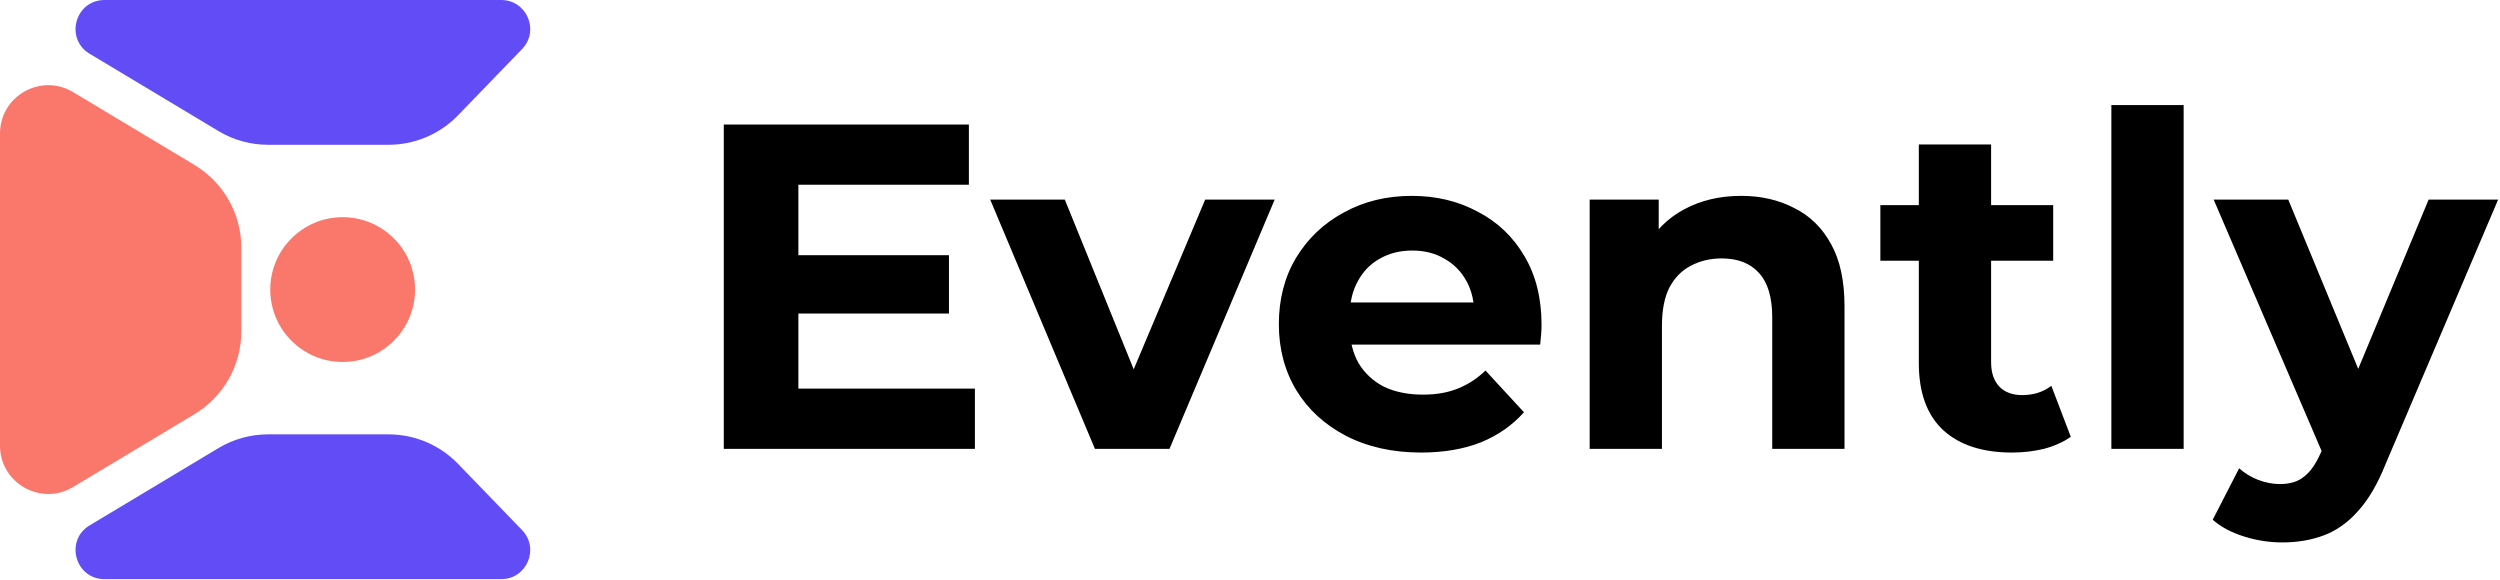
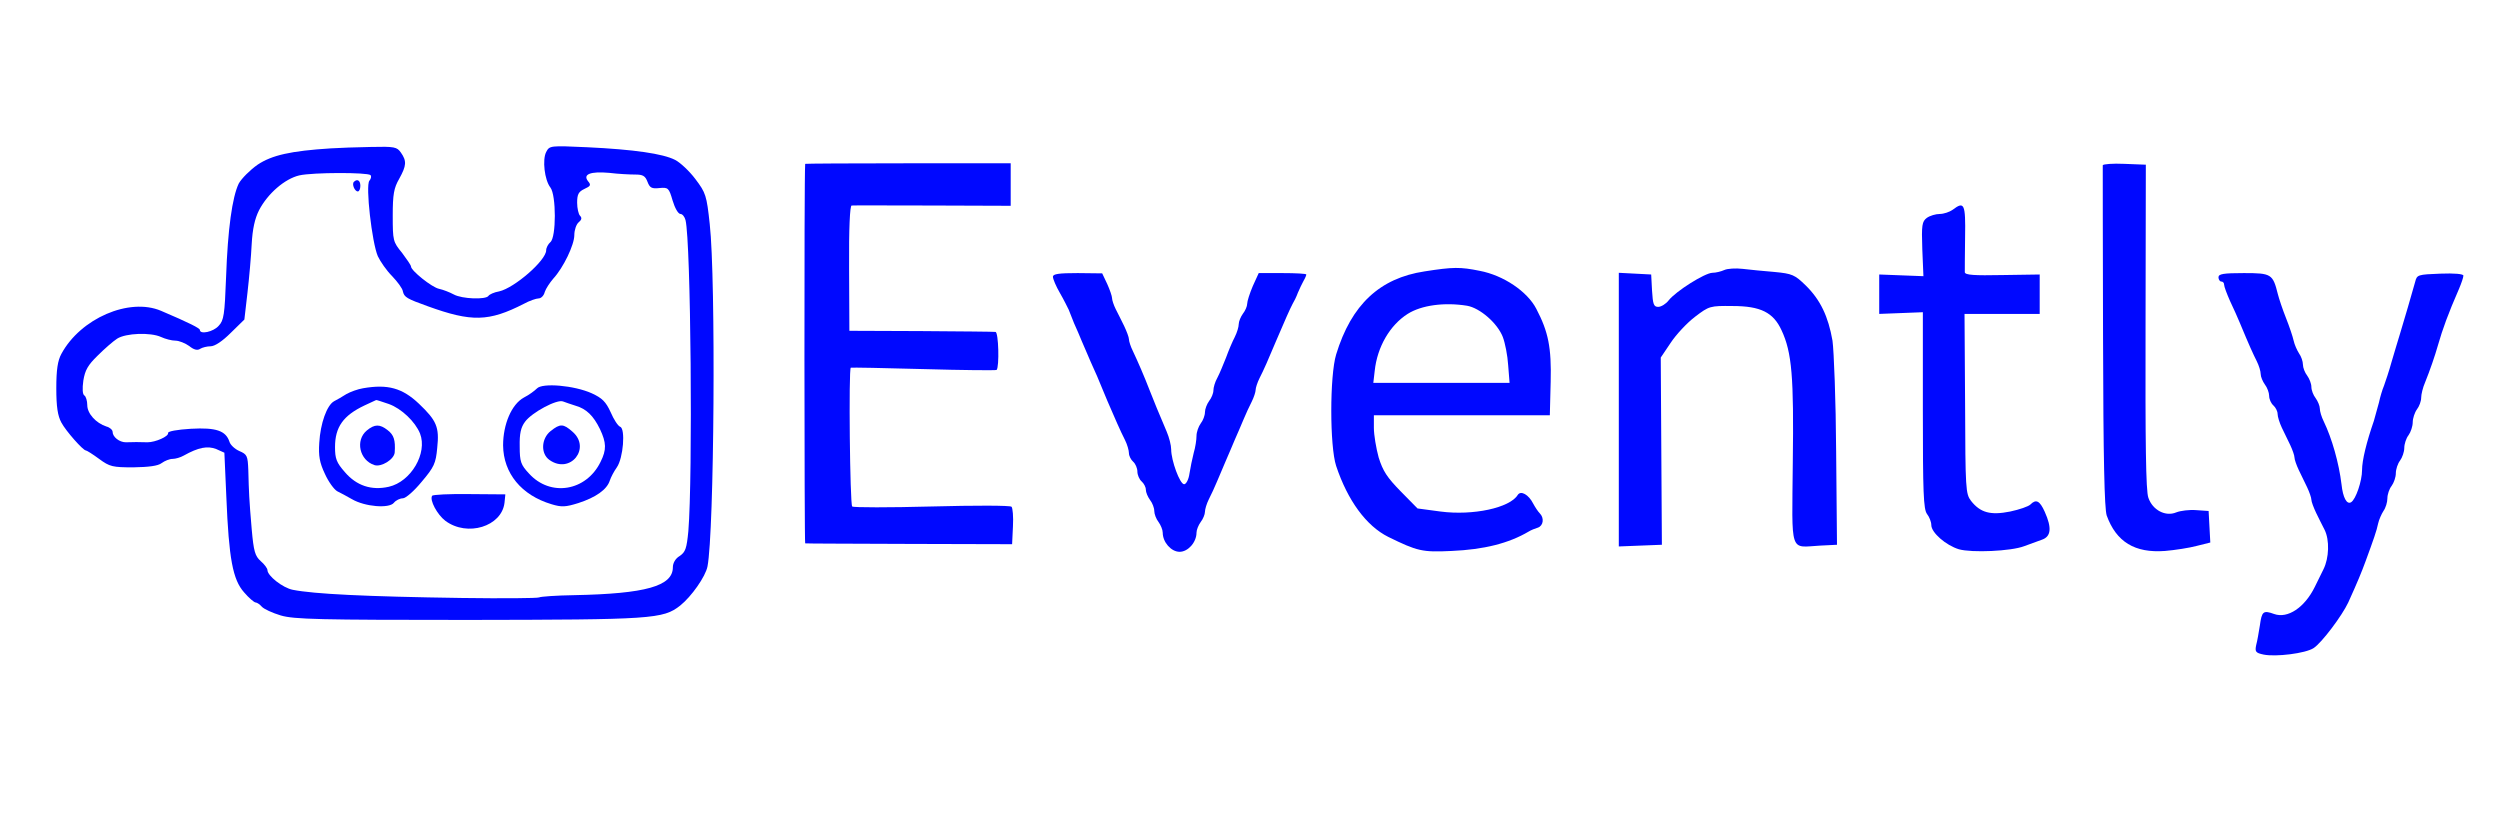
- <svg xmlns="http://www.w3.org/2000/svg" width="518" height="120" viewBox="0 0 518 120" fill="none">
-   <path d="M-3.08811e-06 27.662C-1.72904e-06 19.889 8.48 15.088 15.145 19.087L40.29 34.174C46.314 37.788 50 44.299 50 51.324L50 68.676C50 75.701 46.314 82.212 40.29 85.826L15.145 100.913C8.48 104.912 -1.57555e-05 100.111 -1.43965e-05 92.338L-3.08811e-06 27.662Z" fill="#FA776C" />
-   <path d="M103.855 -3.00576e-06C109.151 -1.88027e-06 111.85 6.362 108.169 10.17L94.896 23.9C91.128 27.799 85.938 30 80.516 30L55.54 30C51.915 30 48.358 29.015 45.25 27.15L18.575 11.145C13.357 8.014 15.577 -2.17645e-05 21.662 -2.04714e-05L103.855 -3.00576e-06Z" fill="#624CF5" />
-   <path d="M103.855 120C109.151 120 111.85 113.638 108.169 109.83L94.896 96.1C91.128 92.201 85.938 90 80.516 90L55.54 90C51.915 90 48.358 90.985 45.25 92.85L18.575 108.855C13.357 111.986 15.577 120 21.662 120L103.855 120Z" fill="#624CF5" />
-   <rect x="56" y="45" width="30" height="30" rx="15" fill="#FA776C" />
-   <path d="M164.272 52.872H196.624V64.968H164.272V52.872ZM165.424 80.52H202V93H149.968V25.8H200.752V38.28H165.424V80.52ZM226.866 93L205.169 41.352H220.626L238.674 85.8H230.994L249.714 41.352H264.114L242.322 93H226.866ZM294.45 93.768C288.562 93.768 283.378 92.616 278.898 90.312C274.482 88.008 271.058 84.872 268.626 80.904C266.194 76.872 264.978 72.296 264.978 67.176C264.978 61.992 266.162 57.416 268.53 53.448C270.962 49.416 274.258 46.28 278.418 44.04C282.578 41.736 287.282 40.584 292.53 40.584C297.586 40.584 302.13 41.672 306.162 43.848C310.258 45.96 313.49 49.032 315.858 53.064C318.226 57.032 319.41 61.8 319.41 67.368C319.41 67.944 319.378 68.616 319.314 69.384C319.25 70.088 319.186 70.76 319.122 71.4H277.17V62.664H311.25L305.49 65.256C305.49 62.568 304.946 60.232 303.858 58.248C302.77 56.264 301.266 54.728 299.346 53.64C297.426 52.488 295.186 51.912 292.626 51.912C290.066 51.912 287.794 52.488 285.81 53.64C283.89 54.728 282.386 56.296 281.298 58.344C280.21 60.328 279.666 62.696 279.666 65.448V67.752C279.666 70.568 280.274 73.064 281.49 75.24C282.77 77.352 284.53 78.984 286.77 80.136C289.074 81.224 291.762 81.768 294.834 81.768C297.586 81.768 299.986 81.352 302.034 80.52C304.146 79.688 306.066 78.44 307.794 76.776L315.762 85.416C313.394 88.104 310.418 90.184 306.834 91.656C303.25 93.064 299.122 93.768 294.45 93.768ZM360.773 40.584C364.869 40.584 368.517 41.416 371.717 43.08C374.981 44.68 377.541 47.176 379.397 50.568C381.253 53.896 382.181 58.184 382.181 63.432V93H367.205V65.736C367.205 61.576 366.277 58.504 364.421 56.52C362.629 54.536 360.069 53.544 356.741 53.544C354.373 53.544 352.229 54.056 350.309 55.08C348.453 56.04 346.981 57.544 345.893 59.592C344.869 61.64 344.357 64.264 344.357 67.464V93H329.381V41.352H343.685V55.656L340.997 51.336C342.853 47.88 345.509 45.224 348.965 43.368C352.421 41.512 356.357 40.584 360.773 40.584ZM416.876 93.768C410.796 93.768 406.06 92.232 402.668 89.16C399.276 86.024 397.58 81.384 397.58 75.24V29.928H412.556V75.048C412.556 77.224 413.132 78.92 414.284 80.136C415.436 81.288 417.004 81.864 418.988 81.864C421.356 81.864 423.372 81.224 425.036 79.944L429.068 90.504C427.532 91.592 425.676 92.424 423.5 93C421.388 93.512 419.18 93.768 416.876 93.768ZM389.612 54.024V42.504H425.42V54.024H389.612ZM437.475 93V21.768H452.451V93H437.475ZM472.878 112.392C470.19 112.392 467.534 111.976 464.91 111.144C462.286 110.312 460.142 109.16 458.477 107.688L463.95 97.032C465.102 98.056 466.414 98.856 467.886 99.432C469.422 100.008 470.926 100.296 472.398 100.296C474.51 100.296 476.174 99.784 477.39 98.76C478.67 97.8 479.822 96.168 480.846 93.864L483.534 87.528L484.686 85.896L503.214 41.352H517.614L494.286 96.168C492.622 100.328 490.702 103.592 488.526 105.96C486.414 108.328 484.046 109.992 481.422 110.952C478.862 111.912 476.014 112.392 472.878 112.392ZM481.71 95.016L458.669 41.352H474.126L491.982 84.552L481.71 95.016Z" fill="black" />
+ <svg xmlns="http://www.w3.org/2000/svg" version="1.0" width="888pt" height="291pt" viewBox="0 0 888 291" preserveAspectRatio="xMidYMid meet">
+   <g transform="translate(0,291) scale(0.1,-0.1)" fill="#0008ff" stroke="none">
+     <path d="M1175 2383 c-142 -9 -209 -24 -260 -58 -27 -19 -57 -49 -67 -67 -23 -48 -39 -161 -45 -333 -5 -133 -8 -153 -26 -172 -19 -22 -67 -32 -67 -15 0 6 -37 25 -138 68 -113 48 -286 -27 -354 -153 -13 -24 -18 -56 -18 -122 0 -66 5 -98 18 -122 16 -30 77 -99 87 -99 3 0 24 -13 47 -30 38 -28 48 -30 122 -30 55 1 87 5 100 15 11 8 28 15 39 15 10 0 28 5 40 12 52 29 84 35 115 23 l29 -13 7 -158 c9 -220 23 -293 63 -338 17 -20 36 -36 41 -36 5 0 15 -7 22 -15 7 -8 37 -22 67 -31 47 -14 138 -16 666 -16 654 1 692 3 753 51 40 32 90 103 97 139 24 122 30 1018 8 1216 -11 102 -14 111 -51 160 -21 28 -54 59 -72 68 -43 22 -145 37 -312 45 -132 6 -134 6 -146 -17 -14 -27 -6 -99 15 -126 21 -27 21 -177 0 -194 -8 -7 -15 -20 -15 -29 0 -36 -113 -134 -167 -146 -18 -3 -35 -11 -38 -16 -9 -14 -94 -11 -123 5 -15 8 -38 17 -52 20 -26 5 -100 65 -100 79 0 5 -15 26 -32 49 -32 39 -33 43 -33 132 0 76 4 98 23 131 26 47 27 63 6 93 -14 20 -22 22 -107 20 -51 -1 -114 -3 -142 -5z m141 -95 c4 -4 2 -13 -4 -20 -14 -17 9 -219 30 -268 9 -19 31 -51 51 -71 19 -20 37 -44 38 -54 5 -21 14 -26 89 -53 155 -56 216 -55 341 9 20 11 44 19 52 19 9 0 19 10 22 23 4 12 18 33 30 47 36 39 75 120 75 155 0 18 7 38 15 45 11 9 13 16 5 24 -5 5 -10 26 -10 46 0 30 5 39 26 49 22 10 24 14 13 27 -20 25 8 36 75 30 32 -4 74 -6 93 -6 27 0 35 -5 43 -26 8 -21 15 -25 42 -22 31 3 34 1 47 -44 8 -27 20 -48 28 -48 7 0 15 -10 18 -22 19 -77 26 -911 10 -1105 -6 -61 -10 -74 -31 -88 -15 -9 -24 -25 -24 -40 0 -67 -97 -94 -350 -99 -64 -1 -120 -5 -125 -8 -6 -3 -129 -4 -275 -2 -343 5 -524 14 -600 29 -36 7 -90 50 -90 70 0 6 -11 21 -24 32 -20 18 -25 34 -32 114 -9 105 -10 130 -12 209 -2 51 -4 56 -32 68 -16 7 -32 22 -35 33 -13 39 -47 51 -137 46 -49 -3 -82 -9 -81 -15 3 -12 -45 -33 -73 -33 -25 1 -55 1 -77 0 -23 0 -47 19 -47 37 0 7 -10 16 -22 19 -37 12 -68 46 -68 76 0 15 -5 31 -10 34 -7 4 -8 24 -4 53 6 37 16 55 51 89 24 24 55 51 69 60 31 20 119 23 156 6 15 -7 38 -13 51 -13 13 0 35 -9 49 -19 16 -13 29 -17 39 -10 8 5 25 9 37 9 15 0 42 18 72 48 l48 47 11 95 c6 52 13 130 15 173 3 54 11 90 26 120 31 60 92 112 143 124 49 11 242 11 253 1z" />
+     <path d="M1257 2264 c-8 -8 3 -34 14 -34 5 0 9 9 9 20 0 19 -11 26 -23 14z" />
+     <path d="M1907 1530 c-8 -8 -28 -23 -46 -32 -44 -24 -74 -95 -74 -170 1 -99 65 -177 172 -209 36 -11 50 -10 95 4 62 20 102 48 112 80 4 12 15 33 25 47 23 33 31 137 12 144 -8 3 -23 26 -34 52 -17 37 -30 50 -67 67 -62 28 -176 38 -195 17z m137 -61 c39 -11 64 -36 87 -83 23 -49 24 -73 2 -117 -51 -104 -178 -125 -254 -41 -29 31 -33 42 -33 96 -1 46 4 68 19 88 24 33 114 81 135 72 8 -3 28 -10 44 -15z" />
+     <path d="M1956 1379 c-34 -27 -36 -81 -4 -103 74 -52 149 43 81 101 -32 28 -43 29 -77 2z" />
+     <path d="M1290 1531 c-19 -3 -46 -13 -60 -21 -14 -9 -33 -20 -43 -25 -26 -14 -49 -79 -53 -148 -3 -46 1 -70 20 -110 13 -29 33 -56 44 -62 11 -5 34 -18 52 -28 46 -27 132 -34 149 -13 7 9 22 16 32 16 10 0 40 26 67 59 44 52 50 65 55 120 8 74 -2 97 -65 157 -59 56 -111 70 -198 55z m91 -56 c45 -16 94 -63 111 -105 27 -70 -32 -171 -111 -189 -62 -14 -115 4 -156 52 -30 34 -35 48 -35 89 0 71 29 112 105 148 22 10 41 19 41 19 1 1 21 -6 45 -14z" />
+     <path d="M1303 1381 c-42 -35 -26 -106 27 -123 24 -8 70 20 72 45 3 44 -3 62 -25 79 -28 22 -46 22 -74 -1z" />
+     <path d="M1535 1149 c-10 -15 18 -67 47 -89 78 -58 200 -20 210 64 l3 30 -128 1 c-71 1 -130 -2 -132 -6z" />
+     <path d="M2860 2328 c-4 -48 -3 -1348 0 -1348 3 -1 169 -1 370 -2 l365 -1 3 63 c2 35 -1 66 -5 70 -4 5 -132 5 -283 1 -151 -4 -279 -4 -283 0 -8 6 -13 488 -5 493 2 1 118 -1 258 -5 140 -4 257 -5 260 -3 10 11 7 134 -4 135 -6 1 -125 2 -265 3 l-254 1 -1 222 c-1 143 3 223 9 223 6 1 135 0 288 0 l277 -1 0 76 0 75 -365 0 c-201 0 -365 -1 -365 -2z" />
+     <path d="M7469 2323 c0 -4 0 -278 1 -609 1 -440 5 -610 13 -635 34 -94 100 -134 207 -126 36 3 87 11 113 18 l48 12 -3 56 -3 56 -44 3 c-24 2 -56 -2 -71 -8 -38 -16 -84 8 -99 52 -9 24 -11 196 -10 608 l1 575 -76 3 c-42 2 -76 -1 -77 -5z" />
+     <path d="M6936 2165 c-11 -8 -32 -15 -46 -15 -14 0 -35 -6 -46 -14 -17 -13 -19 -25 -16 -111 l4 -96 -79 3 -78 3 0 -70 0 -70 78 3 77 3 0 -348 c0 -292 2 -352 15 -369 8 -10 15 -28 15 -39 0 -27 52 -72 98 -86 46 -13 185 -7 232 11 19 7 47 17 63 23 32 11 36 41 10 99 -18 40 -31 46 -51 26 -7 -7 -39 -18 -72 -25 -70 -14 -106 -4 -139 38 -19 25 -20 41 -21 345 l-2 319 134 0 133 0 0 70 0 70 -132 -2 c-101 -2 -133 0 -134 10 0 6 0 63 1 125 2 119 -3 128 -44 97z" />
+     <path d="M5060 1946 c-159 -24 -260 -118 -314 -295 -23 -76 -23 -326 0 -396 41 -123 107 -213 185 -252 104 -51 121 -55 225 -50 115 5 203 27 274 69 8 5 23 11 33 14 19 7 23 34 6 51 -6 6 -16 21 -23 34 -16 32 -44 48 -55 31 -28 -46 -159 -74 -274 -59 l-82 11 -60 61 c-48 49 -63 72 -78 120 -9 33 -17 80 -17 105 l0 45 313 0 312 0 3 119 c3 121 -8 177 -51 259 -32 62 -117 119 -201 135 -69 14 -94 14 -196 -2z m151 -122 c46 -8 108 -62 127 -111 8 -21 17 -66 19 -100 l5 -63 -242 0 -242 0 5 43 c9 85 54 162 117 202 49 31 130 42 211 29z" />
+     <path d="M6125 1951 c-11 -5 -30 -10 -43 -10 -27 -1 -129 -65 -155 -98 -10 -13 -27 -23 -37 -23 -16 0 -19 9 -22 58 l-3 57 -57 3 -58 3 0 -486 0 -486 76 3 77 3 -2 332 -2 333 35 52 c19 29 58 71 87 93 50 38 53 39 133 38 100 0 145 -23 174 -86 37 -79 44 -166 40 -470 -3 -330 -13 -301 97 -295 l60 3 -3 330 c-1 182 -8 359 -13 395 -15 86 -43 145 -95 196 -39 38 -48 42 -111 48 -37 3 -88 8 -113 11 -25 3 -54 1 -65 -4z" />
+     <path d="M3740 1927 c0 -8 11 -34 25 -58 14 -24 27 -51 31 -59 3 -8 12 -30 19 -48 8 -18 21 -47 28 -65 7 -17 22 -50 31 -72 17 -37 25 -55 59 -138 24 -56 48 -111 63 -140 8 -16 14 -37 14 -47 0 -9 7 -23 15 -30 8 -7 15 -23 15 -35 0 -12 7 -28 15 -35 8 -7 15 -20 15 -29 0 -10 7 -26 15 -37 8 -10 15 -28 15 -39 0 -11 7 -29 15 -39 8 -11 15 -28 15 -38 0 -34 30 -68 60 -68 30 0 60 34 60 68 0 10 7 27 15 38 8 10 15 27 15 36 0 9 6 29 14 45 8 15 21 44 29 63 8 19 22 52 31 73 9 20 23 54 32 75 9 20 23 53 31 72 8 19 21 48 29 63 8 16 14 35 14 42 0 7 6 26 14 42 14 27 32 68 60 135 28 66 49 113 57 128 5 8 14 26 19 40 6 14 15 33 20 42 6 10 10 20 10 23 0 3 -38 5 -85 5 l-84 0 -21 -46 c-11 -26 -20 -54 -20 -63 0 -9 -7 -25 -15 -35 -8 -11 -15 -28 -15 -37 0 -10 -6 -30 -14 -46 -8 -15 -22 -48 -31 -73 -10 -25 -23 -57 -31 -72 -8 -14 -14 -34 -14 -45 0 -10 -7 -27 -15 -37 -8 -11 -15 -29 -15 -40 0 -12 -7 -30 -15 -40 -8 -11 -15 -31 -15 -44 0 -14 -4 -41 -10 -61 -5 -20 -12 -53 -15 -73 -3 -22 -12 -38 -19 -38 -15 0 -46 84 -46 124 0 14 -7 42 -16 63 -32 76 -42 99 -59 143 -22 57 -44 107 -61 143 -8 16 -14 35 -14 42 0 7 -8 28 -17 47 -9 18 -22 45 -30 60 -7 14 -13 32 -13 39 0 7 -8 30 -17 50 l-18 38 -87 1 c-67 0 -88 -3 -88 -13z" />
+     <path d="M7880 1925 c0 -8 5 -15 10 -15 6 0 10 -5 10 -11 0 -7 10 -33 21 -58 12 -25 28 -61 35 -78 34 -82 47 -110 60 -136 8 -16 14 -36 14 -46 0 -9 7 -26 15 -37 8 -10 15 -29 15 -40 0 -12 7 -27 15 -34 8 -7 15 -21 15 -30 0 -10 7 -32 15 -49 8 -17 22 -45 30 -62 8 -17 15 -37 15 -44 0 -7 7 -27 15 -44 8 -17 22 -45 30 -62 8 -17 15 -37 15 -44 0 -7 8 -28 17 -47 9 -18 22 -45 30 -60 18 -36 16 -100 -4 -140 -9 -18 -23 -46 -31 -63 -36 -73 -96 -113 -144 -96 -39 14 -44 10 -51 -41 -4 -24 -9 -55 -13 -69 -5 -24 -2 -28 26 -34 43 -9 149 4 178 23 29 19 101 115 123 162 34 75 47 107 61 145 29 79 40 110 45 135 3 14 12 34 19 45 8 11 14 31 14 45 0 14 7 34 15 44 8 11 15 31 15 45 0 14 7 35 15 45 8 11 15 31 15 45 0 14 7 35 15 45 8 11 15 32 15 46 0 14 7 35 15 46 8 10 15 29 15 41 0 12 6 37 14 55 17 42 35 94 46 133 16 56 36 111 74 198 9 21 16 42 16 48 0 6 -32 9 -82 7 -79 -3 -83 -4 -89 -28 -12 -43 -41 -143 -54 -185 -7 -22 -20 -67 -30 -100 -9 -33 -22 -71 -27 -85 -6 -14 -14 -41 -18 -60 -5 -19 -13 -48 -18 -65 -26 -75 -42 -140 -42 -175 0 -38 -22 -104 -39 -114 -15 -9 -29 16 -34 64 -9 75 -34 163 -63 223 -8 16 -14 36 -14 46 0 9 -7 26 -15 37 -8 10 -15 28 -15 40 0 11 -7 29 -15 40 -8 10 -15 28 -15 39 0 11 -6 29 -14 40 -7 11 -16 31 -19 45 -3 14 -15 50 -27 80 -12 30 -25 69 -29 85 -18 72 -23 75 -121 75 -73 0 -90 -3 -90 -15z" />
+   </g>
</svg>
